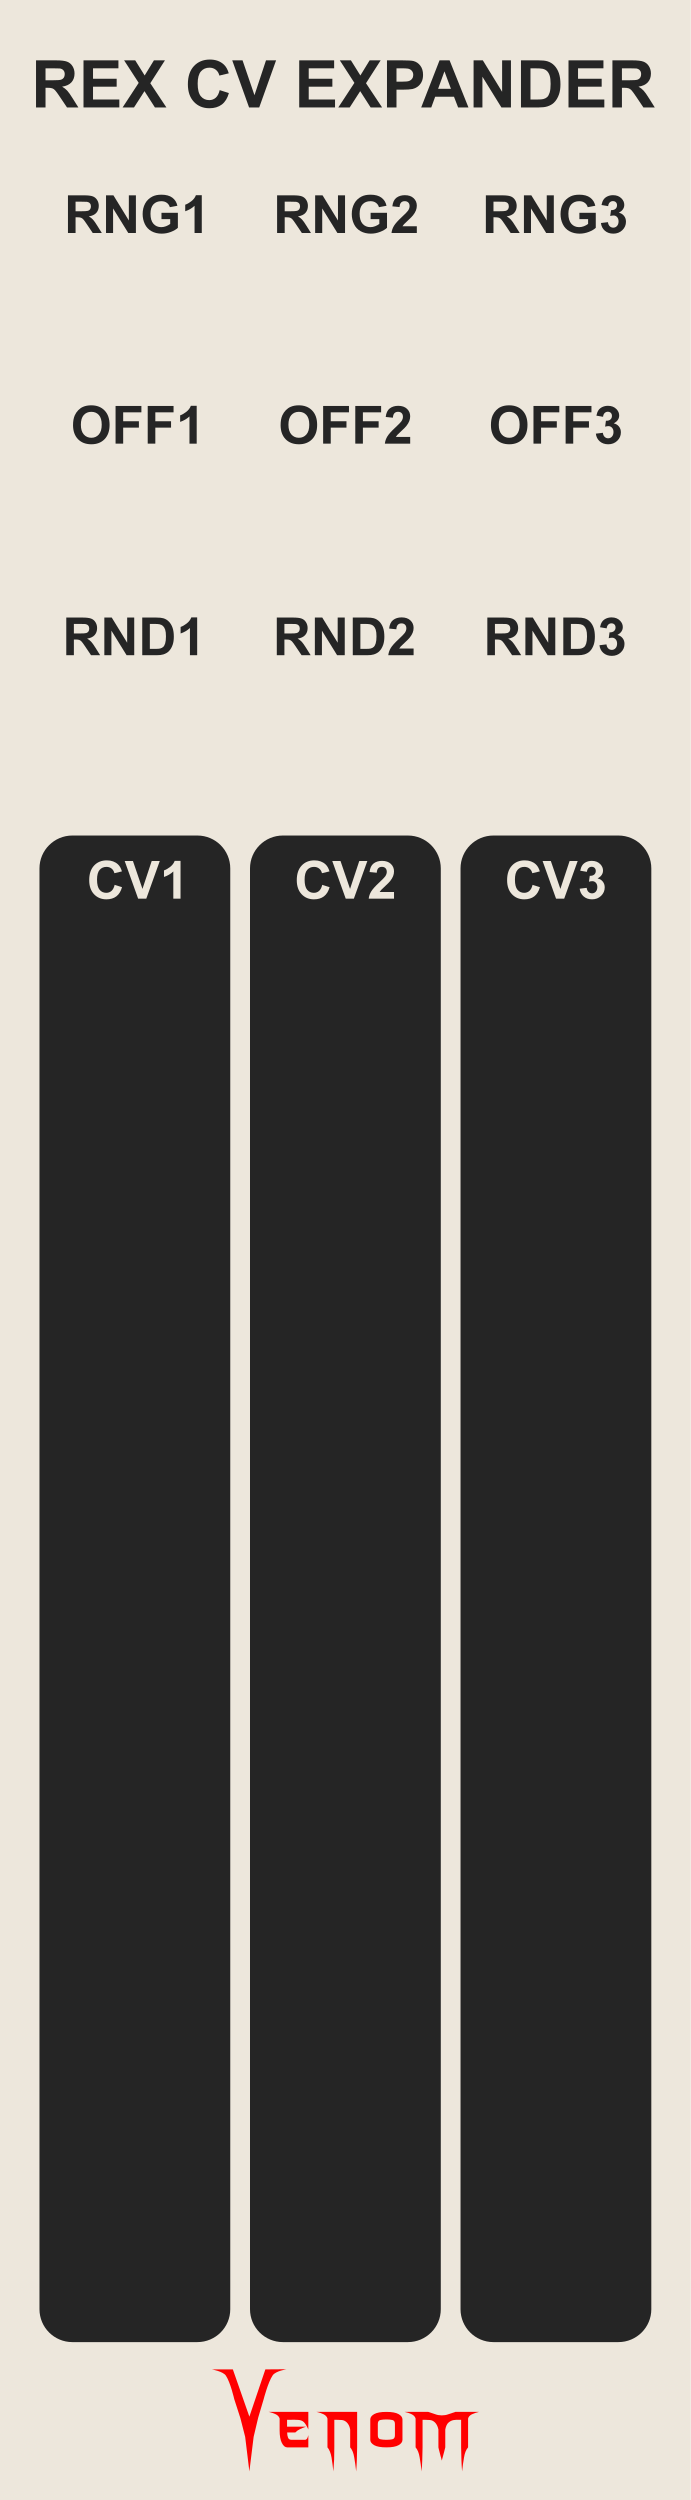
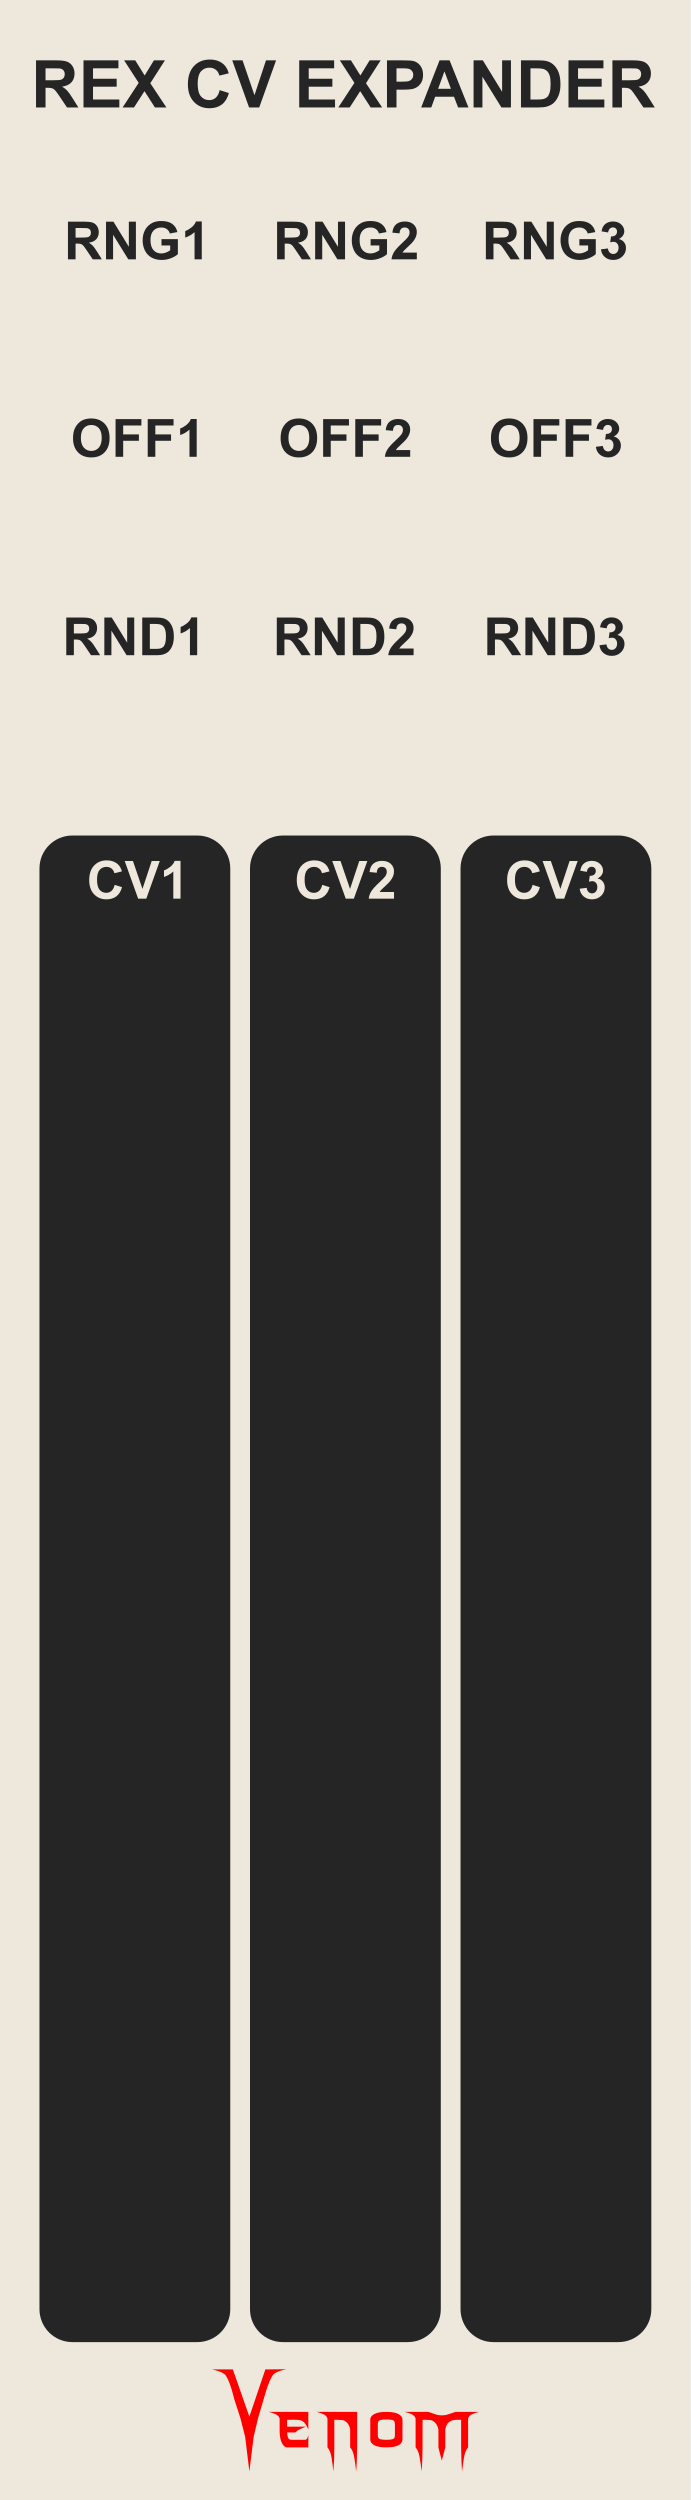
<svg xmlns="http://www.w3.org/2000/svg" width="105" height="380" viewBox="0 0 105 380" version="1.1" id="svg100">
  <defs id="defs7">
    <rect x="85" y="10" width="51.058" height="25" id="rect29906" />
    <linearGradient id="a8e142bb-541b-4903-be63-d5d069028a5d" x1="22.5" x2="22.5" y2="380" gradientUnits="userSpaceOnUse">
      <stop offset="0" stop-color="#ebebeb" id="stop2" />
      <stop offset="1" stop-color="#e1e1e1" id="stop4" />
    </linearGradient>
  </defs>
  <g id="layer3" style="display:inline">
    <g id="aea613ef-74be-49bf-be45-c0734aee674b" data-name="FND BG" style="fill:#ede7dc;fill-opacity:1;stroke-width:0.845" transform="scale(2.333333,1)">
      <rect width="45" height="380" fill="url(#a8e142bb-541b-4903-be63-d5d069028a5d)" id="rect9" style="fill:#ede7dc;fill-opacity:1;stroke-width:0.845" x="0" y="0" />
    </g>
  </g>
  <g id="layer4" style="display:inline">
    <g id="g42796" transform="matrix(0.304583,0,0,0.304583,29.43755,-12.68508)" style="fill:#ff0000">
      <g aria-label="enom" id="text4270-27" style="font-size:49.389px;line-height:1.25;font-family:'NECK ROMANCER';-inkscape-font-specification:'NECK ROMANCER, Normal';font-variant-ligatures:none;text-align:center;text-anchor:middle;fill:#ff0000;stroke-width:2.646">
        <path d="m 46.609,1249.244 q 0,1.158 0,3.425 3.183,0 9.453,0 -1.64,0.579 -2.99,1.206 -1.35,0.627 -2.363,1.688 -1.35,0 -4.051,0 0,1.495 0.434,2.556 0.386,1.109 1.833,1.109 2.267,0 6.801,0 0.482,-0.145 0.868,-0.627 0.338,-0.53 0.627,-1.736 0,2.026 0,6.125 -3.521,0 -10.563,0 -1.543,0 -2.653,-2.219 -1.109,-2.17 -1.109,-6.318 0,-1.978 0,-5.836 -0.386,-1.35 -1.881,-2.122 -1.495,-0.724 -3.569,-1.206 6.608,0 19.775,0 0,2.942 0,8.778 -1.206,-2.701 -2.219,-3.666 -1.013,-0.965 -2.701,-1.109 -0.916,-0.097 -2.17,-0.097 -1.206,0.048 -2.846,0.048 -0.241,0 -0.675,0 z" id="path42762" style="fill:#ff0000" />
        <path d="m 81.577,1245.289 q 0,5.884 0,17.701 0,3.087 -0.145,6.077 -0.096,3.039 -0.338,5.933 -0.386,-3.714 -0.965,-6.994 -0.531,-3.328 -2.026,-5.016 0,-2.99 0,-8.923 -0.241,-1.351 -0.723,-2.219 -0.482,-0.868 -1.061,-1.399 -1.109,-1.013 -2.412,-1.109 -1.35,-0.097 -2.267,-0.097 -0.482,0 -1.447,0 0,4.582 0,13.746 0,3.087 -0.096,6.077 -0.145,3.039 -0.386,5.933 -0.386,-3.714 -0.916,-6.994 -0.579,-3.328 -2.026,-5.016 0,-4.823 0,-14.373 -0.386,-1.35 -1.881,-2.122 -1.495,-0.724 -3.569,-1.206 6.752,0 20.257,0 z" id="path42764" style="fill:#ff0000" />
        <path d="m 104.197,1249.051 q 0,3.376 0,10.177 0,1.543 -1.929,2.653 -1.929,1.109 -6.077,1.109 -4.196,0 -6.125,-1.109 -1.929,-1.109 -1.929,-2.653 0,-3.376 0,-10.177 0,-1.543 1.929,-2.653 1.929,-1.109 6.125,-1.109 4.148,0 6.077,1.109 1.929,1.109 1.929,2.653 z m -3.762,7.91 q 0,-1.881 0,-5.643 0,-1.688 -1.254,-1.978 -1.206,-0.289 -2.99,-0.289 -1.833,0 -3.039,0.289 -1.254,0.289 -1.254,1.978 0,1.881 0,5.643 0,1.688 1.254,1.977 1.206,0.289 3.039,0.289 1.785,0 2.99,-0.289 1.254,-0.289 1.254,-1.977 z" id="path42766" style="fill:#ff0000" />
        <path d="m 142.348,1245.289 q -2.026,0.482 -3.521,1.206 -1.543,0.772 -1.881,2.122 0,4.775 0,14.373 -1.495,1.688 -2.026,5.016 -0.579,3.28 -0.965,6.994 -0.241,-2.894 -0.338,-5.933 -0.145,-2.99 -0.145,-6.077 0,-4.582 0,-13.746 -0.482,0 -1.399,0 -0.531,0 -1.158,0 -0.627,0 -1.302,0.145 -1.254,0.241 -2.412,1.206 -1.158,0.965 -1.64,3.473 0,2.99 0,8.923 -0.145,0.627 -0.289,1.109 -0.097,0.482 -0.193,0.82 -0.531,1.978 -0.386,1.351 0.193,-0.627 -0.289,1.158 -0.097,0.338 -0.241,0.868 -0.145,0.531 -0.338,1.302 -0.145,-0.675 -0.289,-1.206 -0.145,-0.482 -0.241,-0.82 -0.531,-2.026 -0.338,-1.302 0.193,0.772 -0.434,-1.688 -0.048,-0.289 -0.193,-0.724 -0.097,-0.386 -0.193,-0.868 0,-2.99 0,-8.923 -0.289,-1.351 -0.772,-2.219 -0.482,-0.868 -1.061,-1.399 -1.109,-1.013 -2.412,-1.109 -1.302,-0.097 -2.267,-0.097 -0.482,0 -1.399,0 0,4.582 0,13.746 0,3.087 -0.145,6.077 -0.097,3.039 -0.338,5.933 -0.386,-3.714 -0.965,-6.994 -0.531,-3.328 -2.026,-5.016 0,-4.823 0,-14.373 -0.386,-1.35 -1.881,-2.122 -1.495,-0.724 -3.569,-1.206 3.955,0 11.768,0 1.158,0.386 3.473,1.157 0.772,0.289 1.592,0.434 0.82,0.145 1.688,0.145 0.868,0 1.736,-0.145 0.82,-0.145 1.592,-0.434 1.158,-0.386 3.424,-1.157 3.955,0 11.768,0 z" id="path42768" style="fill:#ff0000" />
      </g>
      <g aria-label="V" transform="matrix(1.236317,0,0,0.8088538,-497.8809,123.4859)" id="text4270-3-5-2" style="font-size:78.506px;line-height:1.25;font-family:Nosferotica;-inkscape-font-specification:'Nosferotica, Normal';font-variant-ligatures:none;text-align:center;text-anchor:middle;fill:#ff0000;stroke-width:3.271">
        <path d="m 431.65,1360.686 8.574,-0.102 c 0,0 -4.408,1.088 -5.599,3.728 -1.881,4.169 -3.642,14.663 -3.642,14.663 l -2.233,11.519 -1.833,11.831 -1.718,21.311 -1.695,-21.311 -1.922,-11.521 -2.501,-11.829 c 0,0 -1.52,-10.287 -3.383,-14.483 -1.145,-2.579 -5.634,-3.806 -5.634,-3.806 h 8.466 l 6.669,29.157 z" id="path30410" style="fill:#ff0000" />
      </g>
    </g>
  </g>
  <g id="layer5" style="display:inline">
-     <g aria-label="OFF3" id="text11936-6-1" style="font-weight:bold;font-size:8px;line-height:1.25;font-family:Arial;-inkscape-font-specification:'Arial, Bold';font-variant-ligatures:none;text-align:center;text-anchor:middle;display:inline;fill:#252525" transform="translate(0,-1.665002)">
+     <g aria-label="OFF3" id="text11936-6-1" style="font-weight:bold;font-size:8px;line-height:1.25;font-family:Arial;-inkscape-font-specification:'Arial, Bold';font-variant-ligatures:none;text-align:center;text-anchor:middle;display:inline;fill:#252525" transform="translate(0,0.334998)">
      <path d="m 74.623,66.27 q 0,-0.875 0.262,-1.469 0.195,-0.438 0.531,-0.785 0.34,-0.348 0.742,-0.516 0.535,-0.227 1.234,-0.227 1.266,0 2.023,0.785 0.762,0.785 0.762,2.184 0,1.387 -0.754,2.172 -0.754,0.781 -2.016,0.781 -1.277,0 -2.031,-0.777 -0.754,-0.781 -0.754,-2.148 z m 1.191,-0.039 q 0,0.973 0.449,1.477 0.449,0.5 1.141,0.5 0.691,0 1.133,-0.496 0.445,-0.5 0.445,-1.496 0,-0.984 -0.434,-1.469 -0.43,-0.484 -1.145,-0.484 -0.715,0 -1.152,0.492 -0.438,0.488 -0.438,1.477 z" id="path28686" />
      <path d="m 81.088,69.098 v -5.727 h 3.926 v 0.969 h -2.77 v 1.355 h 2.391 v 0.969 h -2.391 v 2.434 z" id="path28688" />
      <path d="m 85.975,69.098 v -5.727 h 3.926 v 0.969 h -2.77 v 1.355 h 2.391 v 0.969 h -2.391 v 2.434 z" id="path28690" />
      <path d="m 90.572,67.579 1.062,-0.129 q 0.051,0.406 0.273,0.621 0.223,0.215 0.539,0.215 0.34,0 0.57,-0.258 0.234,-0.258 0.234,-0.695 0,-0.414 -0.223,-0.656 -0.223,-0.242 -0.543,-0.242 -0.211,0 -0.504,0.082 l 0.121,-0.895 q 0.445,0.012 0.68,-0.191 0.234,-0.207 0.234,-0.547 0,-0.289 -0.172,-0.461 -0.172,-0.172 -0.457,-0.172 -0.281,0 -0.48,0.195 -0.199,0.195 -0.242,0.57 l -1.012,-0.172 q 0.105,-0.52 0.316,-0.828 0.215,-0.312 0.594,-0.488 0.383,-0.18 0.855,-0.18 0.809,0 1.297,0.516 0.402,0.422 0.402,0.953 0,0.754 -0.824,1.203 0.492,0.105 0.785,0.473 0.297,0.367 0.297,0.887 0,0.754 -0.551,1.285 -0.551,0.531 -1.371,0.531 -0.777,0 -1.289,-0.445 -0.512,-0.449 -0.594,-1.172 z" id="path28692" />
    </g>
-     <g aria-label="OFF2" id="text11936-6-1-8" style="font-weight:bold;font-size:8px;line-height:1.25;font-family:Arial;-inkscape-font-specification:'Arial, Bold';font-variant-ligatures:none;text-align:center;text-anchor:middle;display:inline;fill:#252525" transform="translate(0,-1.665002)">
+     <g aria-label="OFF2" id="text11936-6-1-8" style="font-weight:bold;font-size:8px;line-height:1.25;font-family:Arial;-inkscape-font-specification:'Arial, Bold';font-variant-ligatures:none;text-align:center;text-anchor:middle;display:inline;fill:#252525" transform="translate(0,0.334998)">
      <path d="m 42.652,66.27 q 0,-0.875 0.262,-1.469 0.195,-0.438 0.531,-0.785 0.34,-0.348 0.742,-0.516 0.535,-0.227 1.234,-0.227 1.266,0 2.023,0.785 0.762,0.785 0.762,2.184 0,1.387 -0.754,2.172 -0.754,0.781 -2.016,0.781 -1.277,0 -2.031,-0.777 -0.754,-0.781 -0.754,-2.148 z m 1.191,-0.039 q 0,0.973 0.449,1.477 0.449,0.5 1.141,0.5 0.691,0 1.133,-0.496 0.445,-0.5 0.445,-1.496 0,-0.984 -0.434,-1.469 -0.43,-0.484 -1.145,-0.484 -0.715,0 -1.152,0.492 -0.438,0.488 -0.438,1.477 z" id="path28695" />
      <path d="m 49.117,69.098 v -5.727 h 3.926 v 0.969 h -2.77 v 1.355 h 2.391 v 0.969 h -2.391 v 2.434 z" id="path28697" />
      <path d="m 54.004,69.098 v -5.727 h 3.926 v 0.969 h -2.77 v 1.355 h 2.391 v 0.969 h -2.391 v 2.434 z" id="path28699" />
      <path d="m 62.348,68.079 v 1.02 H 58.5 q 0.062,-0.578 0.375,-1.094 0.312,-0.52 1.234,-1.375 0.742,-0.691 0.91,-0.938 0.227,-0.34 0.227,-0.672 0,-0.367 -0.199,-0.562 -0.195,-0.199 -0.543,-0.199 -0.344,0 -0.547,0.207 -0.203,0.207 -0.234,0.688 l -1.094,-0.109 q 0.098,-0.906 0.613,-1.301 0.516,-0.395 1.289,-0.395 0.848,0 1.332,0.457 0.484,0.457 0.484,1.137 0,0.387 -0.141,0.738 -0.137,0.348 -0.438,0.73 -0.199,0.254 -0.719,0.73 -0.52,0.477 -0.66,0.633 -0.137,0.156 -0.223,0.305 z" id="path28701" />
    </g>
-     <g aria-label="OFF1" id="text11936-6-1-29" style="font-weight:bold;font-size:8px;line-height:1.25;font-family:Arial;-inkscape-font-specification:'Arial, Bold';font-variant-ligatures:none;text-align:center;text-anchor:middle;display:inline;fill:#252525" transform="translate(0,-1.665002)">
+     <g aria-label="OFF1" id="text11936-6-1-29" style="font-weight:bold;font-size:8px;line-height:1.25;font-family:Arial;-inkscape-font-specification:'Arial, Bold';font-variant-ligatures:none;text-align:center;text-anchor:middle;display:inline;fill:#252525" transform="translate(0,0.334998)">
      <path d="m 11.102,66.27 q 0,-0.875 0.262,-1.469 0.195,-0.438 0.531,-0.785 0.34,-0.348 0.742,-0.516 0.535,-0.227 1.234,-0.227 1.266,0 2.023,0.785 0.762,0.785 0.762,2.184 0,1.387 -0.754,2.172 -0.754,0.781 -2.016,0.781 -1.277,0 -2.031,-0.777 -0.754,-0.781 -0.754,-2.148 z m 1.191,-0.039 q 0,0.973 0.449,1.477 0.449,0.5 1.141,0.5 0.691,0 1.133,-0.496 0.445,-0.5 0.445,-1.496 0,-0.984 -0.434,-1.469 -0.43,-0.484 -1.145,-0.484 -0.715,0 -1.152,0.492 -0.438,0.488 -0.438,1.477 z" id="path28704" />
      <path d="m 17.566,69.098 v -5.727 h 3.926 v 0.969 h -2.77 v 1.355 h 2.391 v 0.969 h -2.391 v 2.434 z" id="path28706" />
      <path d="m 22.453,69.098 v -5.727 h 3.926 v 0.969 h -2.77 v 1.355 H 26 v 0.969 h -2.391 v 2.434 z" id="path28708" />
      <path d="m 29.898,69.098 h -1.098 v -4.137 q -0.602,0.562 -1.418,0.832 V 64.797 q 0.43,-0.141 0.934,-0.531 0.504,-0.395 0.691,-0.918 h 0.891 z" id="path28710" />
    </g>
-     <g aria-label="RNG3" id="text11936-6-1-2" style="font-weight:bold;font-size:8px;line-height:1.25;font-family:Arial;-inkscape-font-specification:'Arial, Bold';font-variant-ligatures:none;text-align:center;text-anchor:middle;display:inline;fill:#252525" transform="translate(5e-7,2.511341)">
+     <g aria-label="RNG3" id="text11936-6-1-2" style="font-weight:bold;font-size:8px;line-height:1.25;font-family:Arial;-inkscape-font-specification:'Arial, Bold';font-variant-ligatures:none;text-align:center;text-anchor:middle;display:inline;fill:#252525" transform="translate(5e-7,6.511341)">
      <path d="M 73.852,32.905 V 27.179 h 2.434 q 0.918,0 1.332,0.156 0.418,0.152 0.668,0.547 0.25,0.395 0.25,0.902 0,0.645 -0.379,1.066 -0.379,0.418 -1.133,0.527 0.375,0.219 0.617,0.48 0.246,0.262 0.66,0.93 L 79,32.905 H 77.617 L 76.781,31.659 q -0.445,-0.668 -0.609,-0.84 -0.164,-0.176 -0.348,-0.238 -0.184,-0.066 -0.582,-0.066 h -0.234 v 2.391 z m 1.156,-3.305 h 0.855 q 0.832,0 1.039,-0.07 0.207,-0.07 0.324,-0.242 0.117,-0.172 0.117,-0.43 0,-0.289 -0.156,-0.465 -0.152,-0.18 -0.434,-0.227 -0.141,-0.02 -0.844,-0.02 h -0.902 z" id="path28713" />
      <path d="M 79.637,32.905 V 27.179 h 1.125 l 2.344,3.824 V 27.179 h 1.074 v 5.727 h -1.16 l -2.309,-3.734 v 3.734 z" id="path28715" />
      <path d="M 88.066,30.8 V 29.835 h 2.492 v 2.281 q -0.363,0.352 -1.055,0.621 -0.688,0.266 -1.395,0.266 -0.898,0 -1.566,-0.375 -0.668,-0.379 -1.004,-1.078 -0.336,-0.703 -0.336,-1.527 0,-0.895 0.375,-1.59 0.375,-0.695 1.098,-1.066 0.551,-0.285 1.371,-0.285 1.066,0 1.664,0.449 0.602,0.445 0.773,1.234 l -1.148,0.215 q -0.121,-0.422 -0.457,-0.664 -0.332,-0.246 -0.832,-0.246 -0.758,0 -1.207,0.48 -0.445,0.48 -0.445,1.426 0,1.02 0.453,1.531 0.453,0.508 1.188,0.508 0.363,0 0.727,-0.141 0.367,-0.145 0.629,-0.348 v -0.727 z" id="path28717" />
      <path d="m 91.344,31.386 1.062,-0.129 q 0.051,0.406 0.273,0.621 0.223,0.215 0.539,0.215 0.34,0 0.57,-0.258 0.234,-0.258 0.234,-0.695 0,-0.414 -0.223,-0.656 -0.223,-0.242 -0.543,-0.242 -0.211,0 -0.504,0.082 L 92.875,29.429 q 0.445,0.012 0.68,-0.191 0.234,-0.207 0.234,-0.547 0,-0.289 -0.172,-0.461 -0.172,-0.172 -0.457,-0.172 -0.281,0 -0.48,0.195 -0.199,0.195 -0.242,0.57 l -1.012,-0.172 q 0.105,-0.52 0.316,-0.828 0.215,-0.312 0.594,-0.488 0.383,-0.18 0.855,-0.18 0.809,0 1.297,0.516 0.402,0.422 0.402,0.953 0,0.754 -0.824,1.203 0.492,0.105 0.785,0.473 0.297,0.367 0.297,0.887 0,0.754 -0.551,1.285 -0.551,0.531 -1.371,0.531 -0.777,0 -1.289,-0.445 -0.512,-0.449 -0.594,-1.172 z" id="path28719" />
    </g>
-     <g aria-label="RNG2" id="text11936-6-1-2-5" style="font-weight:bold;font-size:8px;line-height:1.25;font-family:Arial;-inkscape-font-specification:'Arial, Bold';font-variant-ligatures:none;text-align:center;text-anchor:middle;display:inline;fill:#252525" transform="translate(0,2.511341)">
+     <g aria-label="RNG2" id="text11936-6-1-2-5" style="font-weight:bold;font-size:8px;line-height:1.25;font-family:Arial;-inkscape-font-specification:'Arial, Bold';font-variant-ligatures:none;text-align:center;text-anchor:middle;display:inline;fill:#252525" transform="translate(0,6.511341)">
      <path d="M 42.118,32.905 V 27.179 h 2.434 q 0.918,0 1.332,0.156 0.418,0.152 0.668,0.547 0.25,0.395 0.25,0.902 0,0.645 -0.379,1.066 -0.379,0.418 -1.133,0.527 0.375,0.219 0.617,0.48 0.246,0.262 0.66,0.93 l 0.699,1.117 h -1.383 l -0.836,-1.246 q -0.445,-0.668 -0.609,-0.84 -0.164,-0.176 -0.348,-0.238 -0.184,-0.066 -0.582,-0.066 h -0.234 v 2.391 z m 1.156,-3.305 h 0.855 q 0.832,0 1.039,-0.07 0.207,-0.07 0.324,-0.242 0.117,-0.172 0.117,-0.43 0,-0.289 -0.156,-0.465 -0.152,-0.18 -0.434,-0.227 -0.141,-0.02 -0.844,-0.02 h -0.902 z" id="path28722" />
      <path d="M 47.903,32.905 V 27.179 h 1.125 l 2.344,3.824 V 27.179 h 1.074 v 5.727 h -1.16 l -2.309,-3.734 v 3.734 z" id="path28724" />
      <path d="M 56.333,30.8 V 29.835 h 2.492 v 2.281 q -0.363,0.352 -1.055,0.621 -0.688,0.266 -1.395,0.266 -0.898,0 -1.566,-0.375 -0.668,-0.379 -1.004,-1.078 -0.336,-0.703 -0.336,-1.527 0,-0.895 0.375,-1.59 0.375,-0.695 1.098,-1.066 0.551,-0.285 1.371,-0.285 1.066,0 1.664,0.449 0.602,0.445 0.773,1.234 l -1.148,0.215 q -0.121,-0.422 -0.457,-0.664 -0.332,-0.246 -0.832,-0.246 -0.758,0 -1.207,0.48 -0.445,0.48 -0.445,1.426 0,1.02 0.453,1.531 0.453,0.508 1.188,0.508 0.363,0 0.727,-0.141 0.367,-0.145 0.629,-0.348 v -0.727 z" id="path28726" />
      <path d="m 63.357,31.886 v 1.02 h -3.848 q 0.062,-0.578 0.375,-1.094 0.312,-0.52 1.234,-1.375 0.742,-0.691 0.91,-0.938 0.227,-0.34 0.227,-0.672 0,-0.367 -0.199,-0.562 -0.195,-0.199 -0.543,-0.199 -0.344,0 -0.547,0.207 -0.203,0.207 -0.234,0.688 l -1.094,-0.109 q 0.098,-0.906 0.613,-1.301 0.516,-0.395 1.289,-0.395 0.848,0 1.332,0.457 0.484,0.457 0.484,1.137 0,0.387 -0.141,0.738 -0.137,0.348 -0.438,0.73 -0.199,0.254 -0.719,0.73 -0.52,0.477 -0.66,0.633 -0.137,0.156 -0.223,0.305 z" id="path28728" />
    </g>
-     <g aria-label="RNG1" id="text11936-6-1-2-6" style="font-weight:bold;font-size:8px;line-height:1.25;font-family:Arial;-inkscape-font-specification:'Arial, Bold';font-variant-ligatures:none;text-align:center;text-anchor:middle;display:inline;fill:#252525" transform="translate(0,2.511341)">
+     <g aria-label="RNG1" id="text11936-6-1-2-6" style="font-weight:bold;font-size:8px;line-height:1.25;font-family:Arial;-inkscape-font-specification:'Arial, Bold';font-variant-ligatures:none;text-align:center;text-anchor:middle;display:inline;fill:#252525" transform="translate(0,6.511341)">
      <path d="M 10.33,32.905 V 27.179 h 2.434 q 0.918,0 1.332,0.156 0.418,0.152 0.668,0.547 0.25,0.395 0.25,0.902 0,0.645 -0.379,1.066 -0.379,0.418 -1.133,0.527 0.375,0.219 0.617,0.48 0.246,0.262 0.66,0.93 l 0.699,1.117 h -1.383 l -0.836,-1.246 q -0.445,-0.668 -0.609,-0.84 -0.164,-0.176 -0.348,-0.238 -0.184,-0.066 -0.582,-0.066 h -0.234 v 2.391 z m 1.156,-3.305 h 0.855 q 0.832,0 1.039,-0.07 0.207,-0.07 0.324,-0.242 0.117,-0.172 0.117,-0.43 0,-0.289 -0.156,-0.465 -0.152,-0.18 -0.434,-0.227 -0.141,-0.02 -0.844,-0.02 h -0.902 z" id="path28731" />
      <path d="M 16.115,32.905 V 27.179 h 1.125 l 2.344,3.824 V 27.179 h 1.074 v 5.727 h -1.16 l -2.309,-3.734 v 3.734 z" id="path28733" />
      <path d="M 24.545,30.8 V 29.835 h 2.492 v 2.281 q -0.363,0.352 -1.055,0.621 -0.688,0.266 -1.395,0.266 -0.898,0 -1.566,-0.375 -0.668,-0.379 -1.004,-1.078 -0.336,-0.703 -0.336,-1.527 0,-0.895 0.375,-1.59 0.375,-0.695 1.098,-1.066 0.551,-0.285 1.371,-0.285 1.066,0 1.664,0.449 0.602,0.445 0.773,1.234 l -1.148,0.215 q -0.121,-0.422 -0.457,-0.664 -0.332,-0.246 -0.832,-0.246 -0.758,0 -1.207,0.48 -0.445,0.48 -0.445,1.426 0,1.02 0.453,1.531 0.453,0.508 1.188,0.508 0.363,0 0.727,-0.141 0.367,-0.145 0.629,-0.348 v -0.727 z" id="path28735" />
      <path d="m 30.67,32.905 h -1.098 v -4.137 q -0.602,0.562 -1.418,0.832 v -0.996 q 0.43,-0.141 0.934,-0.531 0.504,-0.395 0.691,-0.918 h 0.891 z" id="path28737" />
    </g>
    <g aria-label="REX CV EXPANDER" id="text20448" style="font-weight:bold;font-size:10px;line-height:1.25;font-family:Arial;-inkscape-font-specification:'Arial, Bold';font-variant-ligatures:none;text-align:center;text-anchor:middle;display:inline;fill:#252525">
      <path d="M 5.476,16.331 V 9.173 h 3.042 q 1.147,0 1.665,0.195 0.522,0.19 0.835,0.684 0.312,0.493 0.312,1.128 0,0.806 -0.474,1.333 -0.474,0.522 -1.416,0.659 0.469,0.273 0.771,0.601 0.308,0.327 0.825,1.162 L 11.912,16.331 H 10.183 L 9.138,14.774 Q 8.582,13.939 8.376,13.724 8.171,13.504 7.942,13.426 7.712,13.343 7.214,13.343 H 6.921 V 16.331 Z m 1.445,-4.131 h 1.069 q 1.04,0 1.299,-0.088 0.259,-0.088 0.405,-0.303 0.146,-0.215 0.146,-0.537 0,-0.361 -0.195,-0.581 Q 9.456,10.467 9.104,10.408 8.928,10.384 8.049,10.384 H 6.921 Z" id="path28740" />
      <path d="M 12.693,16.331 V 9.173 h 5.308 v 1.211 h -3.862 v 1.587 h 3.594 v 1.206 h -3.594 v 1.948 h 3.999 V 16.331 Z" id="path28742" />
      <path d="m 18.635,16.331 2.446,-3.735 -2.217,-3.423 h 1.689 l 1.436,2.3 1.406,-2.3 h 1.675 L 22.844,12.65 25.291,16.331 H 23.547 L 21.96,13.856 20.369,16.331 Z" id="path28744" />
      <path d="M 33.391,13.699 34.792,14.144 q -0.322,1.172 -1.074,1.743 -0.747,0.566 -1.899,0.566 -1.426,0 -2.344,-0.972 -0.918,-0.977 -0.918,-2.666 0,-1.787 0.923,-2.773 0.923,-0.991 2.427,-0.991 1.313,0 2.134,0.776 0.488,0.459 0.732,1.318 l -1.431,0.342 q -0.127,-0.557 -0.532,-0.879 -0.4,-0.322 -0.977,-0.322 -0.796,0 -1.294,0.571 -0.493,0.571 -0.493,1.851 0,1.357 0.488,1.934 0.488,0.576 1.27,0.576 0.576,0 0.991,-0.366 0.415,-0.366 0.596,-1.152 z" id="path28746" />
      <path d="M 37.859,16.331 35.3,9.173 h 1.567 l 1.812,5.298 1.753,-5.298 h 1.533 L 39.402,16.331 Z" id="path28748" />
      <path d="M 45.481,16.331 V 9.173 h 5.308 V 10.384 H 46.926 v 1.587 h 3.594 v 1.206 h -3.594 v 1.948 h 3.999 V 16.331 Z" id="path28750" />
      <path d="m 51.423,16.331 2.446,-3.735 -2.217,-3.423 h 1.689 l 1.436,2.3 1.406,-2.3 h 1.675 L 55.632,12.65 58.079,16.331 H 56.335 L 54.749,13.856 53.157,16.331 Z" id="path28752" />
      <path d="M 58.821,16.331 V 9.173 h 2.319 q 1.318,0 1.719,0.107 0.615,0.161 1.03,0.703 0.415,0.537 0.415,1.392 0,0.659 -0.239,1.108 -0.239,0.449 -0.61,0.708 -0.366,0.254 -0.747,0.337 -0.518,0.103 -1.499,0.103 H 60.266 V 16.331 Z m 1.445,-5.947 v 2.031 h 0.791 q 0.854,0 1.143,-0.112 0.288,-0.112 0.449,-0.352 0.166,-0.239 0.166,-0.557 0,-0.391 -0.229,-0.645 -0.229,-0.254 -0.581,-0.317 -0.259,-0.049 -1.04,-0.049 z" id="path28754" />
      <path d="m 71.204,16.331 h -1.572 l -0.625,-1.626 H 66.145 L 65.554,16.331 h -1.533 l 2.788,-7.158 h 1.528 z m -2.661,-2.832 -0.986,-2.656 -0.967,2.656 z" id="path28756" />
      <path d="M 71.985,16.331 V 9.173 h 1.406 L 76.321,13.953 V 9.173 h 1.343 V 16.331 H 76.213 L 73.328,11.663 V 16.331 Z" id="path28758" />
      <path d="m 79.187,9.173 h 2.642 q 0.894,0 1.362,0.137 0.63,0.186 1.079,0.659 0.449,0.474 0.684,1.162 0.234,0.684 0.234,1.689 0,0.884 -0.22,1.523 -0.269,0.781 -0.767,1.265 -0.376,0.366 -1.016,0.571 Q 82.708,16.331 81.907,16.331 h -2.72 z m 1.445,1.211 v 4.741 h 1.079 q 0.605,0 0.874,-0.068 0.352,-0.088 0.581,-0.298 0.234,-0.21 0.381,-0.688 0.146,-0.483 0.146,-1.313 0,-0.83 -0.146,-1.274 -0.146,-0.444 -0.41,-0.693 -0.264,-0.249 -0.669,-0.337 -0.303,-0.068 -1.187,-0.068 z" id="path28760" />
      <path d="M 86.414,16.331 V 9.173 h 5.308 v 1.211 h -3.862 v 1.587 h 3.594 v 1.206 h -3.594 v 1.948 H 91.858 V 16.331 Z" id="path28762" />
      <path d="M 93.088,16.331 V 9.173 h 3.042 q 1.147,0 1.665,0.195 0.522,0.19 0.835,0.684 0.312,0.493 0.312,1.128 0,0.806 -0.474,1.333 -0.474,0.522 -1.416,0.659 0.469,0.273 0.771,0.601 0.308,0.327 0.825,1.162 L 99.524,16.331 H 97.795 l -1.045,-1.558 q -0.557,-0.835 -0.762,-1.05 -0.205,-0.22 -0.435,-0.298 -0.229,-0.083 -0.728,-0.083 H 94.534 V 16.331 Z m 1.445,-4.131 h 1.069 q 1.04,0 1.299,-0.088 0.259,-0.088 0.405,-0.303 0.146,-0.215 0.146,-0.537 0,-0.361 -0.195,-0.581 -0.19,-0.225 -0.542,-0.283 -0.176,-0.024 -1.055,-0.024 h -1.128 z" id="path28764" />
    </g>
    <rect style="display:inline;fill:#252525;fill-opacity:1;stroke:none;stroke-width:1;stroke-dasharray:2, 2" id="rect28061-6-6" width="29" height="229" x="6" y="127" rx="5" ry="5" />
    <rect style="display:inline;fill:#252525;fill-opacity:1;stroke:none;stroke-width:1;stroke-dasharray:2, 2" id="rect28061-6" width="29" height="229" x="70" y="127" rx="5" ry="5" />
    <g aria-label="RND3" id="text34407" style="font-weight:bold;font-size:8px;line-height:1.25;font-family:Arial;-inkscape-font-specification:'Arial, Bold';font-variant-ligatures:none;text-align:center;text-anchor:middle;display:inline;fill:#252525">
      <path d="m 74.074,99.594 v -5.727 h 2.434 q 0.918,0 1.332,0.156 0.418,0.152 0.668,0.547 0.25,0.395 0.25,0.902 0,0.645 -0.379,1.066 Q 78,96.958 77.246,97.067 q 0.375,0.219 0.617,0.48 0.246,0.262 0.66,0.93 l 0.699,1.117 h -1.383 l -0.836,-1.246 q -0.445,-0.668 -0.609,-0.84 -0.164,-0.176 -0.348,-0.238 -0.184,-0.066 -0.582,-0.066 h -0.234 v 2.391 z m 1.156,-3.305 h 0.855 q 0.832,0 1.039,-0.07 0.207,-0.07 0.324,-0.242 0.117,-0.172 0.117,-0.43 0,-0.289 -0.156,-0.465 -0.152,-0.18 -0.434,-0.227 -0.141,-0.02 -0.844,-0.02 h -0.902 z" id="path39430" />
      <path d="m 79.859,99.594 v -5.727 h 1.125 l 2.344,3.824 v -3.824 h 1.074 v 5.727 h -1.16 l -2.309,-3.734 v 3.734 z" id="path39432" />
      <path d="m 85.621,93.868 h 2.113 q 0.715,0 1.09,0.109 0.504,0.148 0.863,0.527 0.359,0.379 0.547,0.93 0.188,0.547 0.188,1.352 0,0.707 -0.176,1.219 -0.215,0.625 -0.613,1.012 -0.301,0.293 -0.812,0.457 -0.383,0.121 -1.023,0.121 h -2.176 z m 1.156,0.969 v 3.793 h 0.863 q 0.484,0 0.699,-0.055 0.281,-0.07 0.465,-0.238 0.188,-0.168 0.305,-0.551 0.117,-0.387 0.117,-1.051 0,-0.664 -0.117,-1.02 -0.117,-0.355 -0.328,-0.555 -0.211,-0.199 -0.535,-0.27 -0.242,-0.055 -0.949,-0.055 z" id="path39434" />
      <path d="m 91.121,98.075 1.062,-0.129 q 0.051,0.406 0.273,0.621 0.223,0.215 0.539,0.215 0.34,0 0.57,-0.258 0.234,-0.258 0.234,-0.695 0,-0.414 -0.223,-0.656 -0.223,-0.242 -0.543,-0.242 -0.211,0 -0.504,0.082 l 0.121,-0.895 q 0.445,0.012 0.68,-0.191 0.234,-0.207 0.234,-0.547 0,-0.289 -0.172,-0.461 -0.172,-0.172 -0.457,-0.172 -0.281,0 -0.48,0.195 -0.199,0.195 -0.242,0.57 l -1.012,-0.172 q 0.105,-0.52 0.316,-0.828 0.215,-0.312 0.594,-0.488 0.383,-0.18 0.855,-0.18 0.809,0 1.297,0.516 0.402,0.422 0.402,0.953 0,0.754 -0.824,1.203 0.492,0.105 0.785,0.473 0.297,0.367 0.297,0.887 0,0.754 -0.551,1.285 -0.551,0.531 -1.371,0.531 -0.777,0 -1.289,-0.445 -0.512,-0.449 -0.594,-1.172 z" id="path39436" />
    </g>
    <rect style="display:inline;fill:#252525;fill-opacity:1;stroke:none;stroke-width:1;stroke-dasharray:2, 2" id="rect28061-6-0" width="29" height="229" x="38" y="127" rx="5" ry="5" />
    <g aria-label="RND2" id="text34407-2" style="font-weight:bold;font-size:8px;line-height:1.25;font-family:Arial;-inkscape-font-specification:'Arial, Bold';font-variant-ligatures:none;text-align:center;text-anchor:middle;display:inline;fill:#252525">
      <path d="m 42.074,99.594 v -5.727 h 2.434 q 0.918,0 1.332,0.156 0.418,0.152 0.668,0.547 0.25,0.395 0.25,0.902 0,0.645 -0.379,1.066 Q 46,96.957 45.246,97.067 q 0.375,0.219 0.617,0.48 0.246,0.262 0.66,0.93 l 0.699,1.117 h -1.383 l -0.836,-1.246 q -0.445,-0.668 -0.609,-0.84 -0.164,-0.176 -0.348,-0.238 -0.184,-0.066 -0.582,-0.066 h -0.234 v 2.391 z m 1.156,-3.305 h 0.855 q 0.832,0 1.039,-0.07 0.207,-0.07 0.324,-0.242 0.117,-0.172 0.117,-0.43 0,-0.289 -0.156,-0.465 -0.152,-0.18 -0.434,-0.227 -0.141,-0.02 -0.844,-0.02 h -0.902 z" id="path39421" />
      <path d="m 47.859,99.594 v -5.727 h 1.125 l 2.344,3.824 v -3.824 h 1.074 v 5.727 h -1.16 l -2.309,-3.734 v 3.734 z" id="path39423" />
      <path d="m 53.621,93.867 h 2.113 q 0.715,0 1.09,0.109 0.504,0.148 0.863,0.527 0.359,0.379 0.547,0.93 0.188,0.547 0.188,1.352 0,0.707 -0.176,1.219 -0.215,0.625 -0.613,1.012 -0.301,0.293 -0.812,0.457 -0.383,0.121 -1.023,0.121 h -2.176 z m 1.156,0.969 v 3.793 h 0.863 q 0.484,0 0.699,-0.055 0.281,-0.07 0.465,-0.238 0.188,-0.168 0.305,-0.551 0.117,-0.387 0.117,-1.051 0,-0.664 -0.117,-1.02 -0.117,-0.355 -0.328,-0.555 -0.211,-0.199 -0.535,-0.27 -0.242,-0.055 -0.949,-0.055 z" id="path39425" />
      <path d="m 62.867,98.574 v 1.02 h -3.848 q 0.062,-0.578 0.375,-1.094 0.312,-0.52 1.234,-1.375 0.742,-0.691 0.91,-0.938 0.227,-0.34 0.227,-0.672 0,-0.367 -0.199,-0.562 -0.195,-0.199 -0.543,-0.199 -0.344,0 -0.547,0.207 -0.203,0.207 -0.234,0.688 l -1.094,-0.109 q 0.098,-0.906 0.613,-1.301 0.516,-0.395 1.289,-0.395 0.848,0 1.332,0.457 0.484,0.457 0.484,1.137 0,0.387 -0.141,0.738 -0.137,0.348 -0.438,0.73 -0.199,0.254 -0.719,0.73 -0.52,0.477 -0.66,0.633 -0.137,0.156 -0.223,0.305 z" id="path39427" />
    </g>
    <g aria-label="RND1" id="text34407-0" style="font-weight:bold;font-size:8px;line-height:1.25;font-family:Arial;-inkscape-font-specification:'Arial, Bold';font-variant-ligatures:none;text-align:center;text-anchor:middle;display:inline;fill:#252525">
      <path d="m 10.074,99.594 v -5.727 h 2.434 q 0.918,0 1.332,0.156 0.418,0.152 0.668,0.547 0.25,0.395 0.25,0.902 0,0.645 -0.379,1.066 Q 14,96.957 13.246,97.067 q 0.375,0.219 0.617,0.48 0.246,0.262 0.66,0.93 l 0.699,1.117 h -1.383 l -0.836,-1.246 q -0.445,-0.668 -0.609,-0.84 -0.164,-0.176 -0.348,-0.238 -0.184,-0.066 -0.582,-0.066 h -0.234 v 2.391 z m 1.156,-3.305 h 0.855 q 0.832,0 1.039,-0.07 0.207,-0.07 0.324,-0.242 0.117,-0.172 0.117,-0.43 0,-0.289 -0.156,-0.465 -0.152,-0.18 -0.434,-0.227 -0.141,-0.02 -0.844,-0.02 h -0.902 z" id="path39412" />
      <path d="m 15.859,99.594 v -5.727 h 1.125 l 2.344,3.824 v -3.824 h 1.074 v 5.727 h -1.16 l -2.309,-3.734 v 3.734 z" id="path39414" />
      <path d="m 21.621,93.867 h 2.113 q 0.715,0 1.09,0.109 0.504,0.148 0.863,0.527 0.359,0.379 0.547,0.93 0.188,0.547 0.188,1.352 0,0.707 -0.176,1.219 -0.215,0.625 -0.613,1.012 -0.301,0.293 -0.812,0.457 -0.383,0.121 -1.023,0.121 h -2.176 z m 1.156,0.969 v 3.793 h 0.863 q 0.484,0 0.699,-0.055 0.281,-0.07 0.465,-0.238 0.188,-0.168 0.305,-0.551 0.117,-0.387 0.117,-1.051 0,-0.664 -0.117,-1.02 -0.117,-0.355 -0.328,-0.555 -0.211,-0.199 -0.535,-0.27 -0.242,-0.055 -0.949,-0.055 z" id="path39416" />
      <path d="m 29.969,99.594 h -1.098 v -4.137 q -0.602,0.562 -1.418,0.832 v -0.996 q 0.43,-0.141 0.934,-0.531 0.504,-0.395 0.691,-0.918 h 0.891 z" id="path39418" />
    </g>
  </g>
  <g id="layer7" style="display:inline">
    <g aria-label="CV1" id="text34407-2-2-1" style="font-weight:bold;font-size:8px;line-height:1.25;font-family:Arial;-inkscape-font-specification:'Arial, Bold';font-variant-ligatures:none;text-align:center;text-anchor:middle;display:inline;fill:#ede7dc">
      <path d="m 17.426,134.496 1.121,0.355 q -0.258,0.938 -0.859,1.395 -0.598,0.453 -1.52,0.453 -1.141,0 -1.875,-0.777 -0.734,-0.781 -0.734,-2.133 0,-1.43 0.738,-2.219 0.738,-0.793 1.941,-0.793 1.051,0 1.707,0.621 0.391,0.367 0.586,1.055 l -1.145,0.273 q -0.102,-0.445 -0.426,-0.703 -0.32,-0.258 -0.781,-0.258 -0.637,0 -1.035,0.457 -0.395,0.457 -0.395,1.48 0,1.086 0.391,1.547 0.391,0.461 1.016,0.461 0.461,0 0.793,-0.293 0.332,-0.293 0.477,-0.922 z" id="path39439" />
      <path d="m 21,136.602 -2.047,-5.727 h 1.254 l 1.449,4.238 1.402,-4.238 h 1.227 l -2.051,5.727 z" id="path39441" />
      <path d="M 27.441,136.602 H 26.344 v -4.137 q -0.602,0.562 -1.418,0.832 v -0.996 q 0.43,-0.141 0.934,-0.531 0.504,-0.395 0.691,-0.918 h 0.891 z" id="path39443" />
    </g>
    <g aria-label="CV3" id="text11936-5" style="font-weight:bold;font-size:8px;line-height:1.25;font-family:Arial;-inkscape-font-specification:'Arial, Bold';font-variant-ligatures:none;text-align:center;text-anchor:middle;display:inline;fill:#ede7dc" transform="translate(0,29)">
      <path d="m 80.947,105.496 1.121,0.355 q -0.258,0.938 -0.859,1.395 -0.598,0.453 -1.52,0.453 -1.141,0 -1.875,-0.777 -0.734,-0.781 -0.734,-2.133 0,-1.43 0.738,-2.219 0.738,-0.793 1.941,-0.793 1.051,0 1.707,0.621 0.391,0.367 0.586,1.055 l -1.145,0.273 q -0.102,-0.445 -0.426,-0.703 -0.32,-0.258 -0.781,-0.258 -0.637,0 -1.035,0.457 -0.395,0.457 -0.395,1.48 0,1.086 0.391,1.547 0.391,0.461 1.016,0.461 0.461,0 0.793,-0.293 0.332,-0.293 0.477,-0.922 z" id="path28767-4" />
      <path d="m 84.521,107.602 -2.047,-5.727 h 1.254 l 1.449,4.238 1.402,-4.238 h 1.227 l -2.051,5.727 z" id="path28769-2" />
      <path d="m 88.115,106.082 1.062,-0.129 q 0.051,0.406 0.273,0.621 0.223,0.215 0.539,0.215 0.34,0 0.57,-0.258 0.234,-0.258 0.234,-0.695 0,-0.414 -0.223,-0.656 -0.223,-0.242 -0.543,-0.242 -0.211,0 -0.504,0.082 l 0.121,-0.895 q 0.445,0.012 0.68,-0.191 0.234,-0.207 0.234,-0.547 0,-0.289 -0.172,-0.461 -0.172,-0.172 -0.457,-0.172 -0.281,0 -0.48,0.195 -0.199,0.195 -0.242,0.57 l -1.012,-0.172 q 0.105,-0.52 0.316,-0.828 0.215,-0.312 0.594,-0.488 0.383,-0.18 0.855,-0.18 0.809,0 1.297,0.516 0.402,0.422 0.402,0.953 0,0.754 -0.824,1.203 0.492,0.105 0.785,0.473 0.297,0.367 0.297,0.887 0,0.754 -0.551,1.285 -0.551,0.531 -1.371,0.531 -0.777,0 -1.289,-0.445 -0.512,-0.449 -0.594,-1.172 z" id="path28771-1" />
    </g>
    <g aria-label="CV2" id="text34407-2-2" style="font-weight:bold;font-size:8px;line-height:1.25;font-family:Arial;-inkscape-font-specification:'Arial, Bold';font-variant-ligatures:none;text-align:center;text-anchor:middle;display:inline;fill:#ede7dc">
      <path d="m 48.977,134.496 1.121,0.355 q -0.258,0.938 -0.859,1.395 -0.598,0.453 -1.52,0.453 -1.141,0 -1.875,-0.777 -0.734,-0.781 -0.734,-2.133 0,-1.43 0.738,-2.219 0.738,-0.793 1.941,-0.793 1.051,0 1.707,0.621 0.391,0.367 0.586,1.055 L 48.938,132.727 q -0.102,-0.445 -0.426,-0.703 -0.32,-0.258 -0.781,-0.258 -0.637,0 -1.035,0.457 -0.395,0.457 -0.395,1.48 0,1.086 0.391,1.547 0.391,0.461 1.016,0.461 0.461,0 0.793,-0.293 0.332,-0.293 0.477,-0.922 z" id="path39446" />
      <path d="m 52.551,136.602 -2.047,-5.727 h 1.254 l 1.449,4.238 1.402,-4.238 h 1.227 l -2.051,5.727 z" id="path39448" />
      <path d="m 59.891,135.582 v 1.02 h -3.848 q 0.062,-0.578 0.375,-1.094 0.312,-0.52 1.234,-1.375 0.742,-0.691 0.91,-0.938 0.227,-0.34 0.227,-0.672 0,-0.367 -0.199,-0.562 -0.195,-0.199 -0.543,-0.199 -0.344,0 -0.547,0.207 -0.203,0.207 -0.234,0.688 l -1.094,-0.109 q 0.098,-0.906 0.613,-1.301 0.516,-0.395 1.289,-0.395 0.848,0 1.332,0.457 0.484,0.457 0.484,1.137 0,0.387 -0.141,0.738 -0.137,0.348 -0.438,0.73 -0.199,0.254 -0.719,0.73 -0.52,0.477 -0.66,0.633 -0.137,0.156 -0.223,0.305 z" id="path39450" />
    </g>
  </g>
  <g id="layer9" style="display:inline" />
  <text xml:space="preserve" id="text29904" style="font-weight:bold;font-size:8px;line-height:1.25;font-family:Arial;-inkscape-font-specification:'Arial, Bold';font-variant-ligatures:none;text-align:center;white-space:pre;shape-inside:url(#rect29906)" />
  <g id="layer1" style="display:none">
-     <circle style="display:inline;fill:#ff0000;stroke:#ff0000;stroke-width:1.949;stroke-opacity:1" id="path1065-7-1-7" cx="52.5" cy="78" r="7.525" />
-     <circle style="display:inline;fill:#ff0000;stroke:#ff0000;stroke-width:1.949;stroke-opacity:1" id="path1065-7-1-15" cx="52.5" cy="46" r="7.525" />
+     <circle style="display:inline;fill:#ff0000;stroke:#ff0000;stroke-width:1.949;stroke-opacity:1" id="path1065-7-1-7" cx="52.5" cy="80" r="7.525" />
+     <circle style="display:inline;fill:#ff0000;stroke:#ff0000;stroke-width:1.949;stroke-opacity:1" id="path1065-7-1-15" cx="52.5" cy="50" r="7.525" />
    <circle style="display:inline;fill:#ff0000;stroke:#ff0000;stroke-width:1.949;stroke-opacity:1" id="path1065-7-1-2-1-2" cx="84.5" cy="112.5" r="10.525" />
-     <circle style="display:inline;fill:#ff0000;stroke:#ff0000;stroke-width:1.949;stroke-opacity:1" id="path1065-7-1-7-2" cx="84.5" cy="78" r="7.525" />
-     <circle style="display:inline;fill:#ff0000;stroke:#ff0000;stroke-width:1.949;stroke-opacity:1" id="path1065-7-1-15-3" cx="84.5" cy="46" r="7.525" />
+     <circle style="display:inline;fill:#ff0000;stroke:#ff0000;stroke-width:1.949;stroke-opacity:1" id="path1065-7-1-7-2" cx="84.5" cy="80" r="7.525" />
+     <circle style="display:inline;fill:#ff0000;stroke:#ff0000;stroke-width:1.949;stroke-opacity:1" id="path1065-7-1-15-3" cx="84.5" cy="50" r="7.525" />
    <circle style="display:inline;fill:#ff0000;stroke:#ff0000;stroke-width:1.949;stroke-opacity:1" id="path1065-5-2" cx="84.5" cy="313.5" r="10.525" />
    <circle style="display:inline;fill:#ff0000;stroke:#ff0000;stroke-width:1.949;stroke-opacity:1" id="path1065-7-2-3" cx="84.5" cy="286.5" r="10.525" />
    <circle style="display:inline;fill:#ff0000;stroke:#ff0000;stroke-width:1.949;stroke-opacity:1" id="path1065-7-1-1-00" cx="84.5" cy="259.5" r="10.525" />
    <circle style="display:inline;fill:#ff0000;stroke:#ff0000;stroke-width:1.949;stroke-opacity:1" id="path1065-7-1-8-5-2" cx="84.5" cy="232.5" r="10.525" />
    <circle style="display:inline;fill:#ff0000;stroke:#ff0000;stroke-width:1.949;stroke-opacity:1" id="path1065-7-1-17-4-0" cx="84.5" cy="205.053" r="10.525" />
    <circle style="display:inline;fill:#ff0000;stroke:#ff0000;stroke-width:1.949;stroke-opacity:1" id="path1065-7-1-89-8-3" cx="84.5" cy="178.5" r="10.525" />
    <circle style="display:inline;fill:#ff0000;stroke:#ff0000;stroke-width:1.949;stroke-opacity:1" id="path1065-7-1-2-1-6" cx="84.5" cy="151.5" r="10.525" />
    <circle style="display:inline;fill:#ff0000;stroke:#ff0000;stroke-width:1.949;stroke-opacity:1" id="path1065-1-2-5" cx="84.5" cy="340.5" r="10.525" />
-     <circle style="display:inline;fill:#ff0000;stroke:#ff0000;stroke-width:1.949;stroke-opacity:1" id="path1065-7-1-7-2-3" cx="20.5" cy="78" r="7.525" />
-     <circle style="display:inline;fill:#ff0000;stroke:#ff0000;stroke-width:1.949;stroke-opacity:1" id="path1065-7-1-15-3-5" cx="20.5" cy="46" r="7.525" />
+     <circle style="display:inline;fill:#ff0000;stroke:#ff0000;stroke-width:1.949;stroke-opacity:1" id="path1065-7-1-7-2-3" cx="20.5" cy="80" r="7.525" />
+     <circle style="display:inline;fill:#ff0000;stroke:#ff0000;stroke-width:1.949;stroke-opacity:1" id="path1065-7-1-15-3-5" cx="20.5" cy="50" r="7.525" />
    <circle style="display:inline;fill:#ff0000;fill-opacity:1;stroke:none;stroke-width:1;stroke-dasharray:2, 2" id="path29455" cx="6.5" cy="21.5" r="3" />
    <circle style="display:inline;fill:#ff0000;stroke:#ff0000;stroke-width:1.949;stroke-opacity:1" id="path1065-7-1-2-1-2-5" cx="52.5" cy="112.5" r="10.525" />
    <circle style="display:inline;fill:#ff0000;stroke:#ff0000;stroke-width:1.949;stroke-opacity:1" id="path1065-5-2-5" cx="52.5" cy="313.5" r="10.525" />
    <circle style="display:inline;fill:#ff0000;stroke:#ff0000;stroke-width:1.949;stroke-opacity:1" id="path1065-7-2-3-7" cx="52.5" cy="286.5" r="10.525" />
    <circle style="display:inline;fill:#ff0000;stroke:#ff0000;stroke-width:1.949;stroke-opacity:1" id="path1065-7-1-1-00-6" cx="52.5" cy="259.5" r="10.525" />
    <circle style="display:inline;fill:#ff0000;stroke:#ff0000;stroke-width:1.949;stroke-opacity:1" id="path1065-7-1-8-5-2-8" cx="52.5" cy="232.5" r="10.525" />
    <circle style="display:inline;fill:#ff0000;stroke:#ff0000;stroke-width:1.949;stroke-opacity:1" id="path1065-7-1-17-4-0-0" cx="52.5" cy="205.052" r="10.525" />
    <circle style="display:inline;fill:#ff0000;stroke:#ff0000;stroke-width:1.949;stroke-opacity:1" id="path1065-7-1-89-8-3-3" cx="52.5" cy="178.5" r="10.525" />
    <circle style="display:inline;fill:#ff0000;stroke:#ff0000;stroke-width:1.949;stroke-opacity:1" id="path1065-7-1-2-1-6-7" cx="52.5" cy="151.5" r="10.525" />
    <circle style="display:inline;fill:#ff0000;stroke:#ff0000;stroke-width:1.949;stroke-opacity:1" id="path1065-1-2-5-2" cx="52.5" cy="340.5" r="10.525" />
    <circle style="display:inline;fill:#ff0000;stroke:#ff0000;stroke-width:1.949;stroke-opacity:1" id="path1065-7-1-2-1-2-7" cx="20.5" cy="112.5" r="10.525" />
    <circle style="display:inline;fill:#ff0000;stroke:#ff0000;stroke-width:1.949;stroke-opacity:1" id="path1065-5-2-0" cx="20.5" cy="313.5" r="10.525" />
    <circle style="display:inline;fill:#ff0000;stroke:#ff0000;stroke-width:1.949;stroke-opacity:1" id="path1065-7-2-3-0" cx="20.5" cy="286.5" r="10.525" />
    <circle style="display:inline;fill:#ff0000;stroke:#ff0000;stroke-width:1.949;stroke-opacity:1" id="path1065-7-1-1-00-3" cx="20.5" cy="259.5" r="10.525" />
    <circle style="display:inline;fill:#ff0000;stroke:#ff0000;stroke-width:1.949;stroke-opacity:1" id="path1065-7-1-8-5-2-6" cx="20.5" cy="232.5" r="10.525" />
    <circle style="display:inline;fill:#ff0000;stroke:#ff0000;stroke-width:1.949;stroke-opacity:1" id="path1065-7-1-17-4-0-5" cx="20.5" cy="205.052" r="10.525" />
    <circle style="display:inline;fill:#ff0000;stroke:#ff0000;stroke-width:1.949;stroke-opacity:1" id="path1065-7-1-89-8-3-8" cx="20.5" cy="178.5" r="10.525" />
    <circle style="display:inline;fill:#ff0000;stroke:#ff0000;stroke-width:1.949;stroke-opacity:1" id="path1065-7-1-2-1-6-3" cx="20.5" cy="151.5" r="10.525" />
    <circle style="display:inline;fill:#ff0000;stroke:#ff0000;stroke-width:1.949;stroke-opacity:1" id="path1065-1-2-5-3" cx="20.5" cy="340.5" r="10.525" />
+     <circle style="display:inline;fill:#ff0000;fill-opacity:1;stroke:none;stroke-width:1;stroke-dasharray:2, 2" id="path29455-6" cx="98.5" cy="21.5" r="3" />
+     <circle style="display:inline;fill:#ff0000;fill-opacity:1;stroke:none;stroke-width:1;stroke-dasharray:2, 2" id="path29455-7" cx="52.5" cy="23" r="4.5" />
  </g>
</svg>
